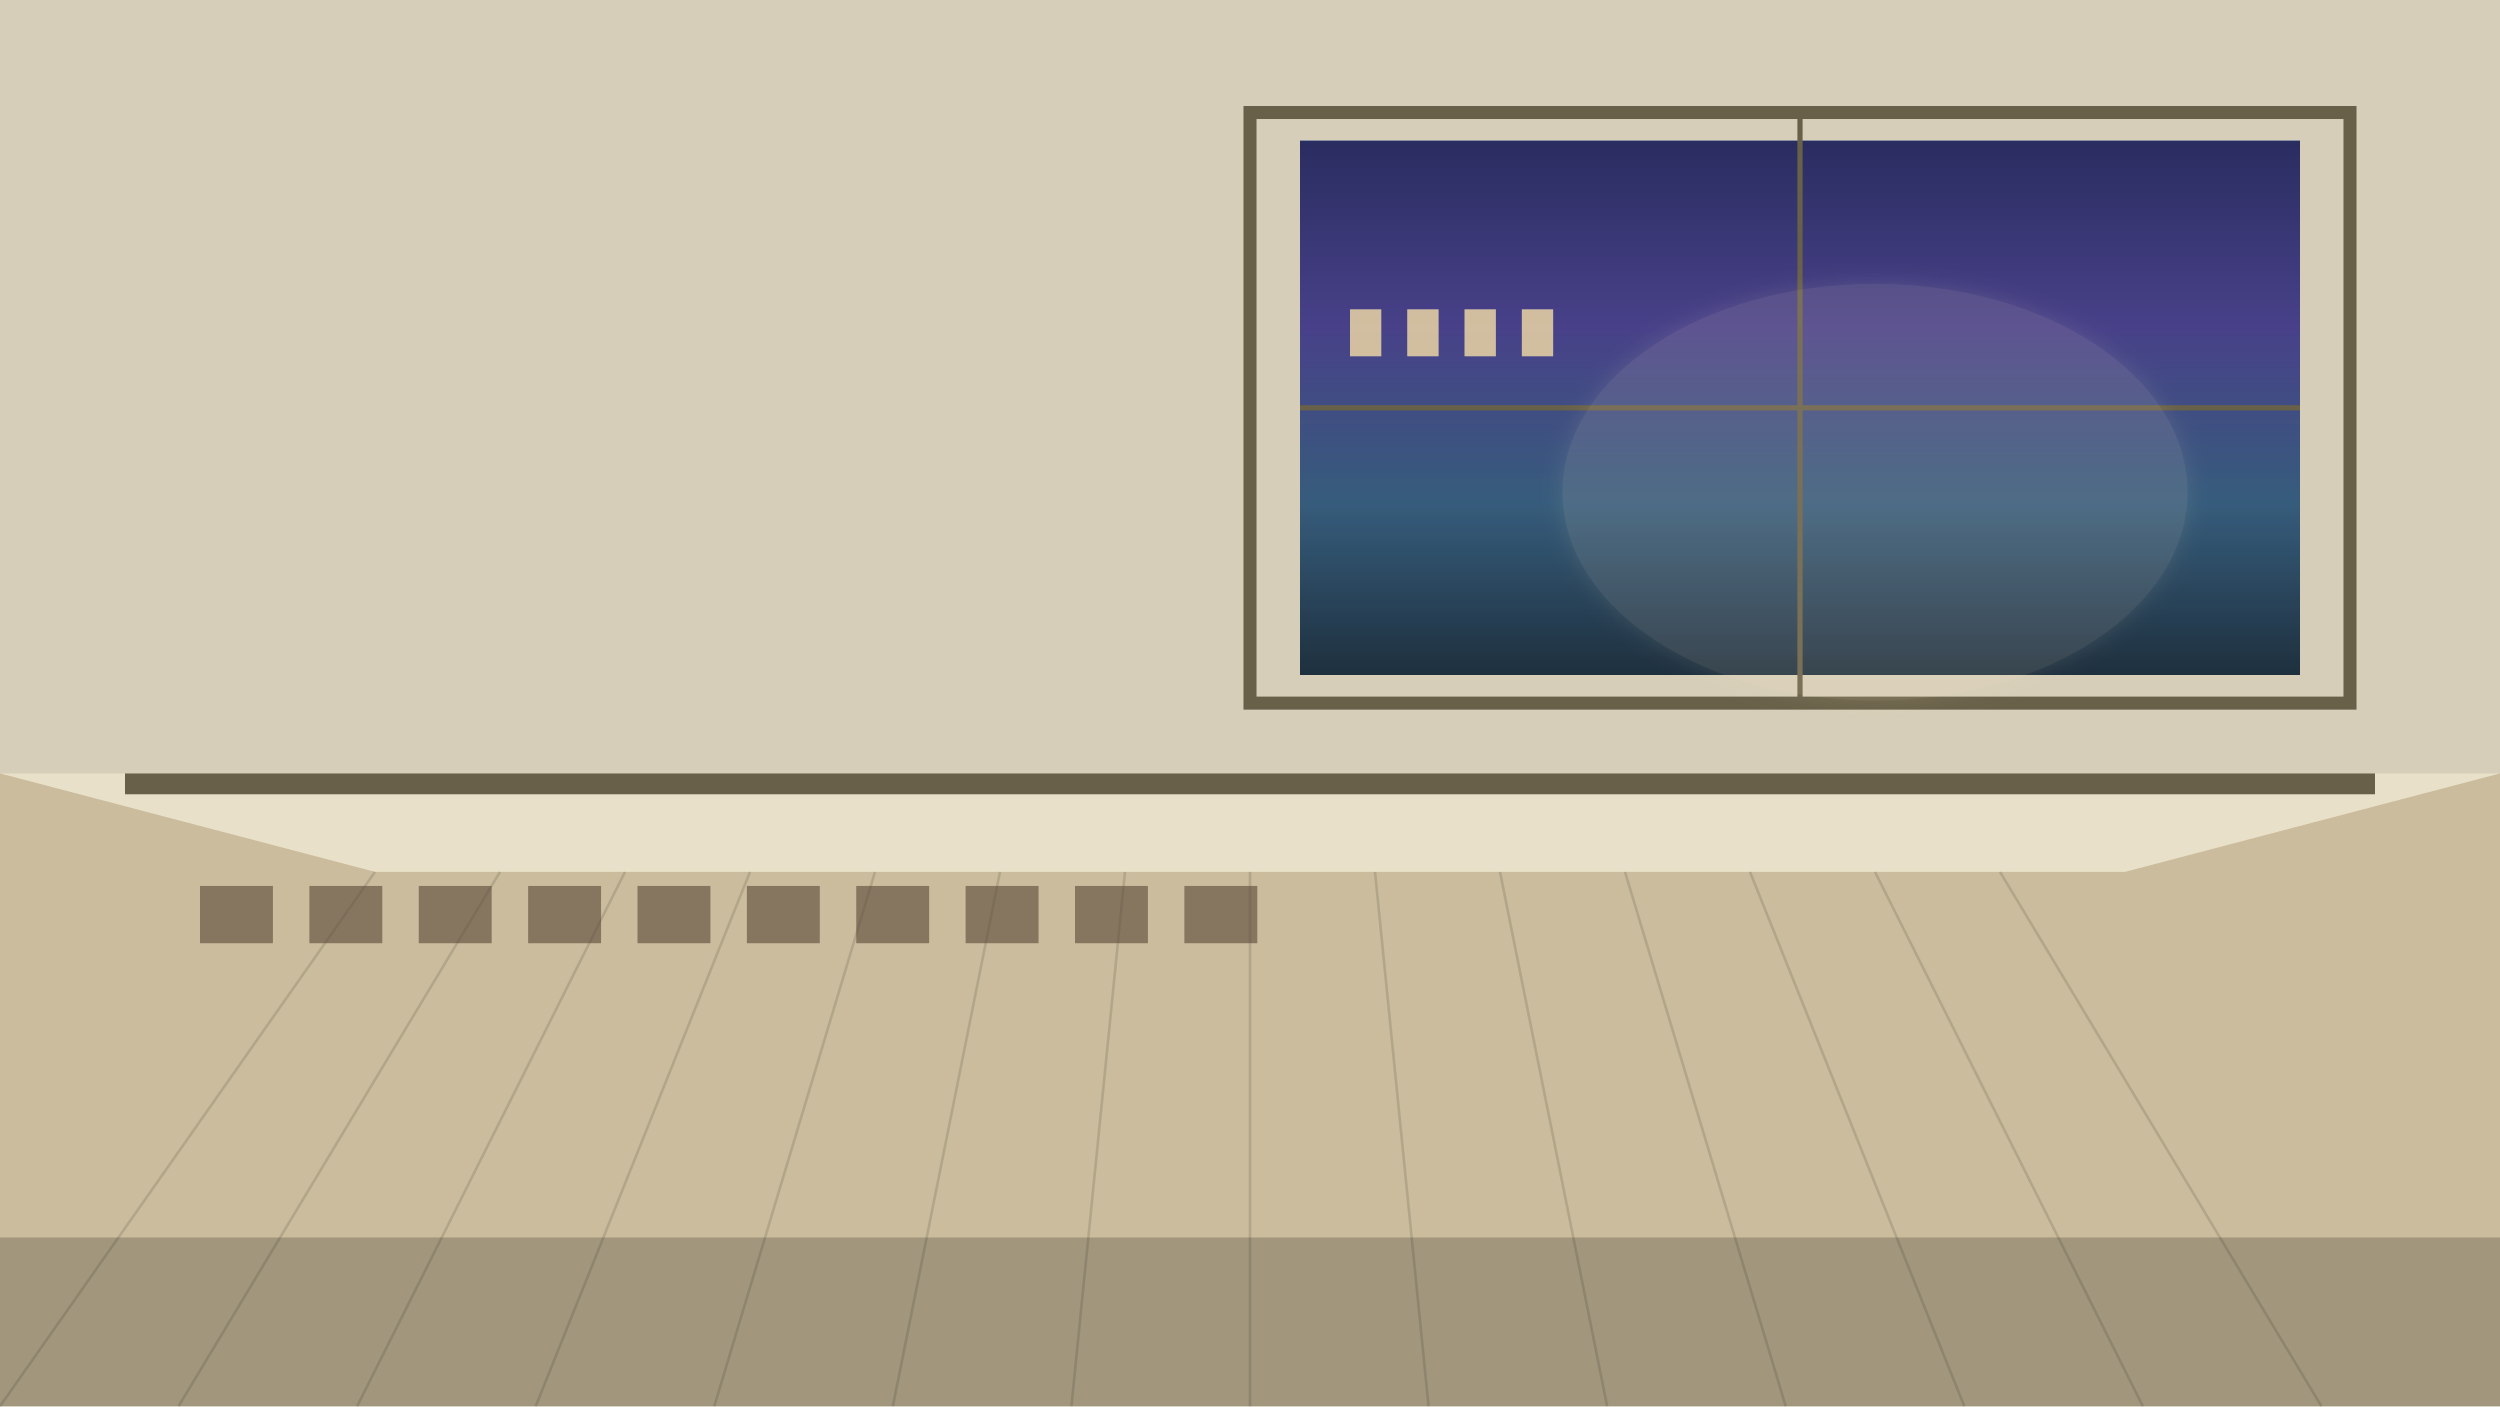
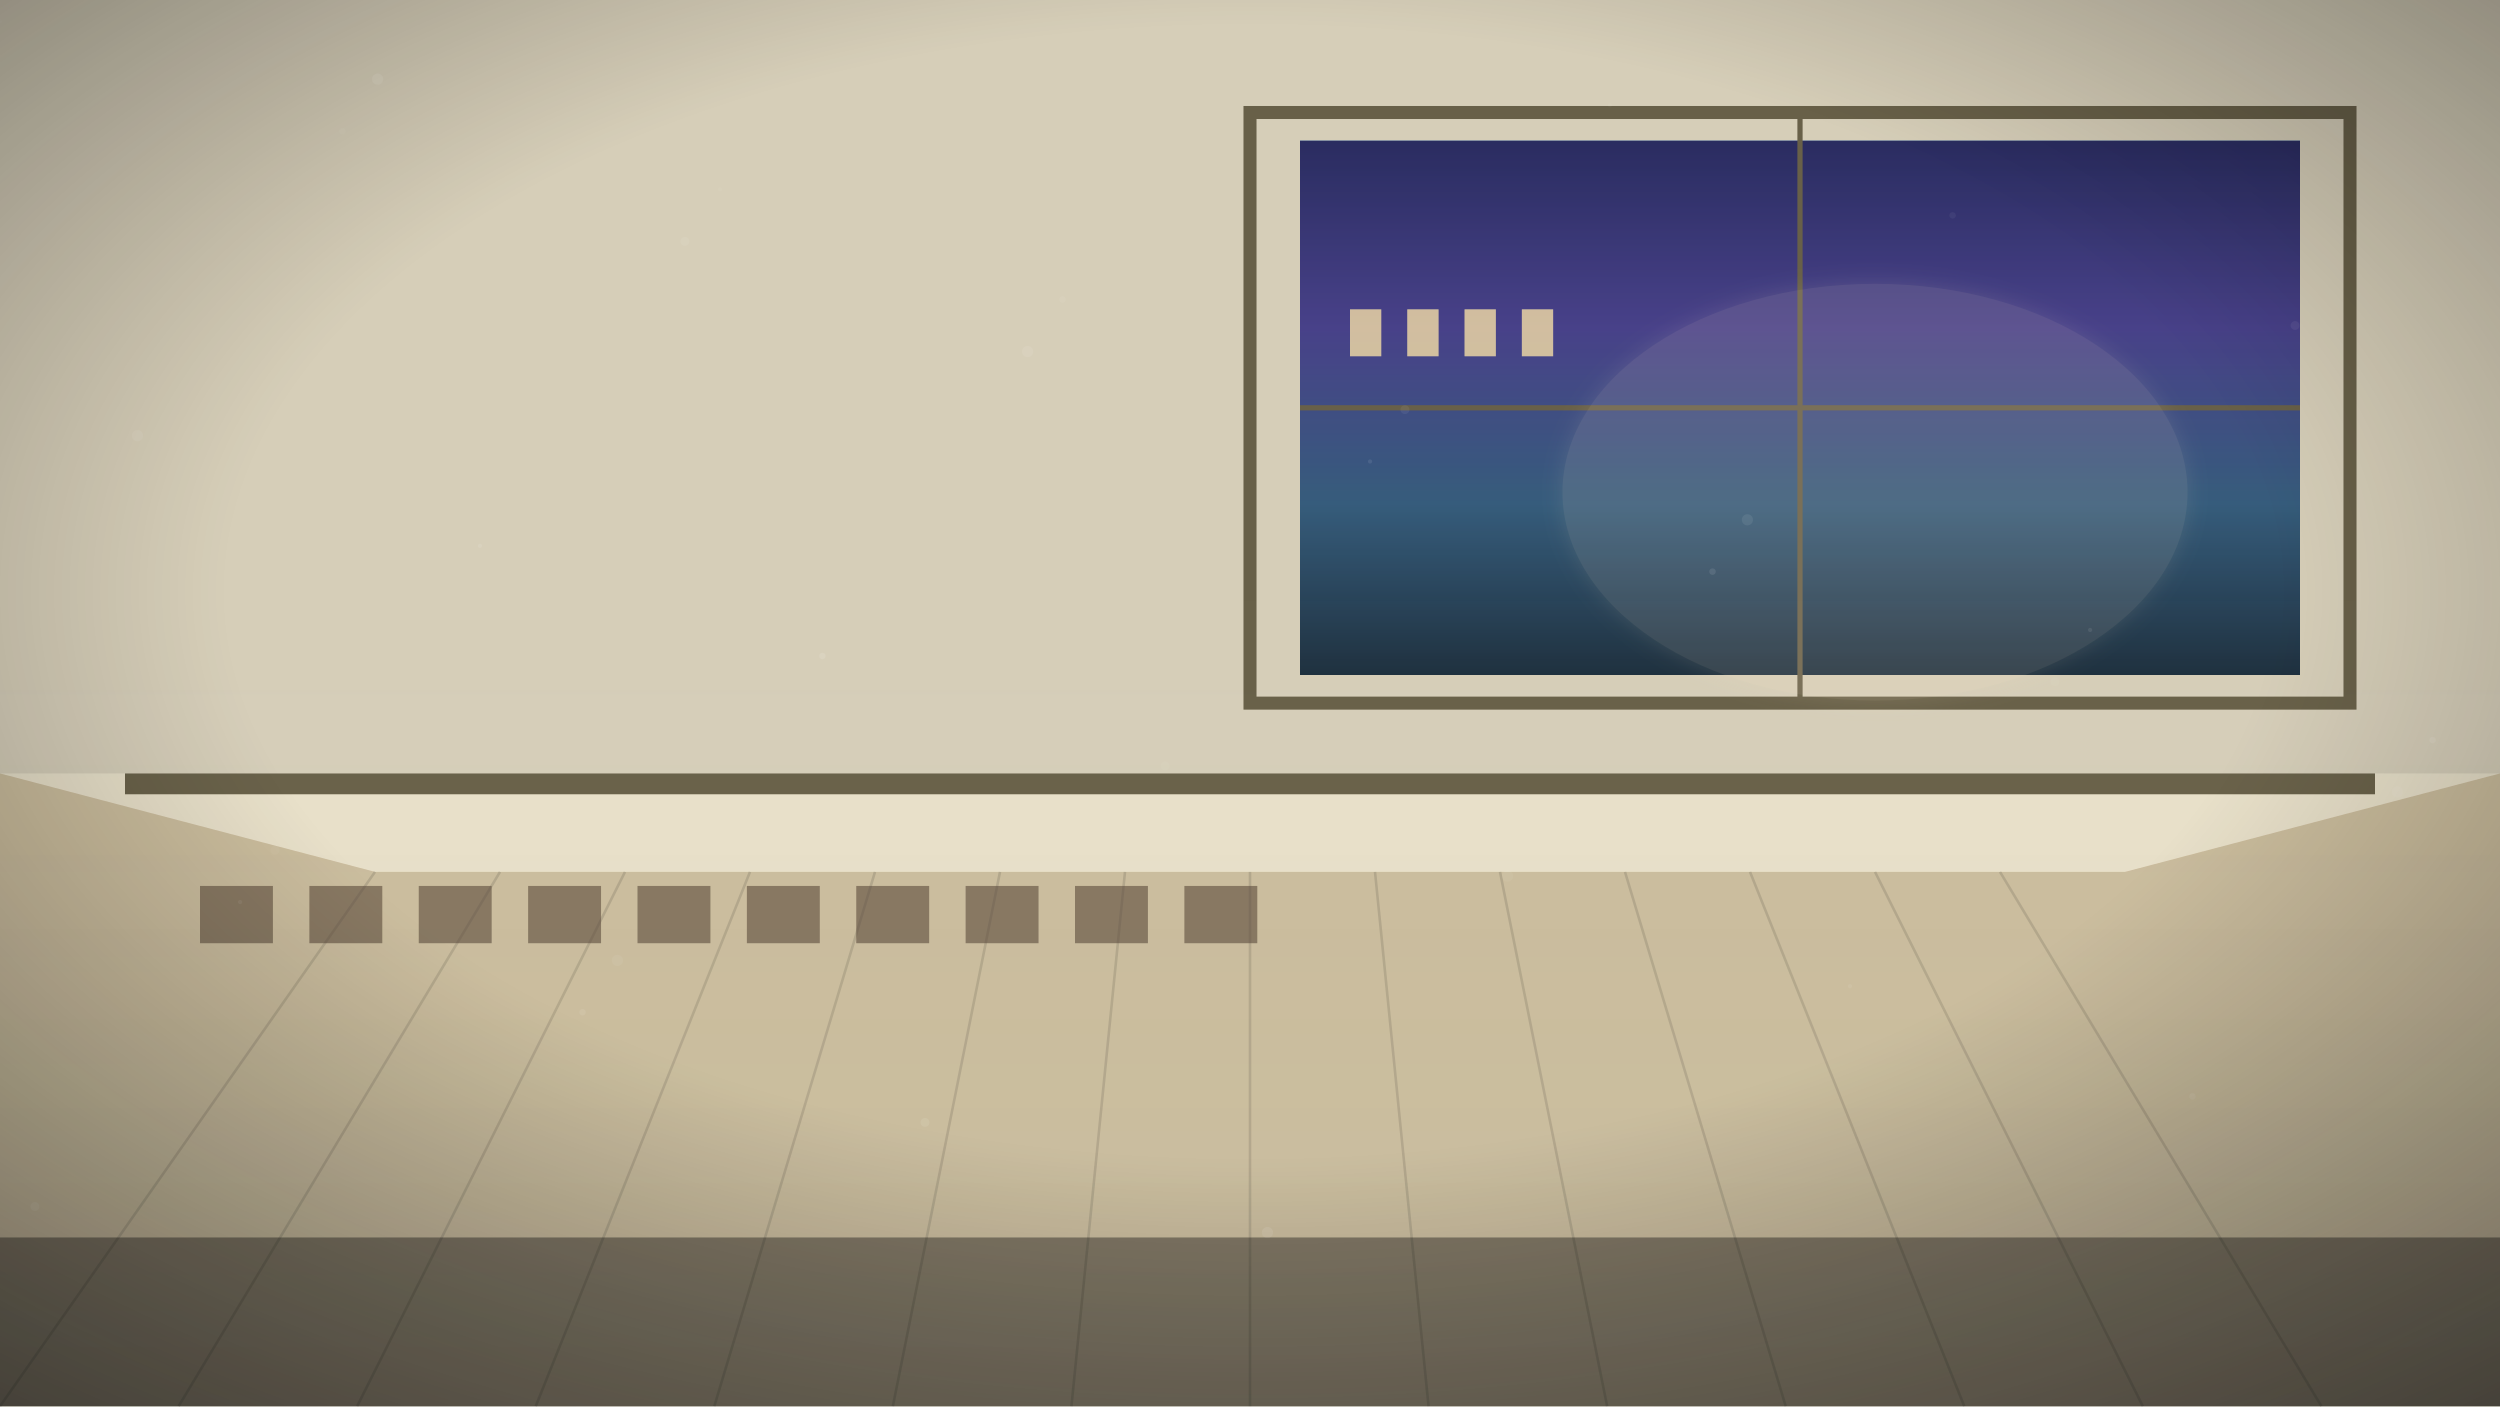
<svg xmlns="http://www.w3.org/2000/svg" viewBox="0 0 960 540" width="960" height="540">
  <defs>
    <linearGradient id="skyTop" x1="0" y1="0" x2="0" y2="1">
      <stop offset="0%" stop-color="#1a1048" />
      <stop offset="35%" stop-color="#3d2878" />
      <stop offset="68%" stop-color="#284868" />
      <stop offset="100%" stop-color="#0c1420" />
    </linearGradient>
    <linearGradient id="skyDay" x1="0" y1="0" x2="0" y2="1">
      <stop offset="0%" stop-color="#7ec8ff" />
      <stop offset="45%" stop-color="#a8d8f8" />
      <stop offset="78%" stop-color="#e8c878" />
      <stop offset="100%" stop-color="#88b868" />
    </linearGradient>
    <linearGradient id="skySunset" x1="0" y1="0" x2="0" y2="1">
      <stop offset="0%" stop-color="#ff6b4a" />
      <stop offset="28%" stop-color="#d84888" />
      <stop offset="55%" stop-color="#683878" />
      <stop offset="100%" stop-color="#120818" />
    </linearGradient>
    <linearGradient id="haze" x1="0" y1="0.4" x2="0" y2="1">
      <stop offset="0%" stop-color="#fff" stop-opacity="0" />
      <stop offset="100%" stop-color="#c8d8f0" stop-opacity="0.22" />
    </linearGradient>
    <filter id="softGlow" x="-40%" y="-40%" width="180%" height="180%">
      <feGaussianBlur stdDeviation="4" result="b" />
      <feMerge>
        <feMergeNode in="b" />
        <feMergeNode in="SourceGraphic" />
      </feMerge>
    </filter>
    <filter id="neonGlow" x="-60%" y="-60%" width="220%" height="220%">
      <feGaussianBlur stdDeviation="6" result="b" />
      <feMerge>
        <feMergeNode in="b" />
        <feMergeNode in="b" />
        <feMergeNode in="SourceGraphic" />
      </feMerge>
    </filter>
    <filter id="paintSoft" x="-2%" y="-2%" width="104%" height="104%">
      <feGaussianBlur stdDeviation="0.6" />
    </filter>
    <radialGradient id="sunDisc" cx="0.5" cy="0.5" r="0.5">
      <stop offset="0%" stop-color="#fff8e8" />
      <stop offset="55%" stop-color="#ffd080" />
      <stop offset="100%" stop-color="#ff904000" />
    </radialGradient>
    <radialGradient id="moonGlow" cx="0.5" cy="0.5" r="0.5">
      <stop offset="0%" stop-color="#fffef8" />
      <stop offset="40%" stop-color="#e8e0f0" />
      <stop offset="100%" stop-color="#e8e0f000" />
    </radialGradient>
    <linearGradient id="wallWarm" x1="0" y1="0" x2="1" y2="1">
      <stop offset="0%" stop-color="#fff0e4" />
      <stop offset="45%" stop-color="#e8c8b0" />
      <stop offset="100%" stop-color="#c8a088" />
    </linearGradient>
    <linearGradient id="wallCool" x1="0" y1="0" x2="0" y2="1">
      <stop offset="0%" stop-color="#eef2f8" />
      <stop offset="100%" stop-color="#b8c0d0" />
    </linearGradient>
    <linearGradient id="floorWood" x1="0" y1="0.6" x2="0" y2="1">
      <stop offset="0%" stop-color="#a88870" />
      <stop offset="100%" stop-color="#685040" />
    </linearGradient>
    <radialGradient id="lampGlow" cx="0.5" cy="0.5" r="0.5">
      <stop offset="0%" stop-color="#fff8e0" />
      <stop offset="70%" stop-color="#ffd898" stop-opacity="0.35" />
      <stop offset="100%" stop-color="#ffd898" stop-opacity="0" />
    </radialGradient>
+     <radialGradient id="vignette" cx="0.5" cy="0.42" r="0.78">
+       <stop offset="52%" stop-color="#000" stop-opacity="0" />
+       <stop offset="100%" stop-color="#030508" stop-opacity="0.48" />
+     </radialGradient>
  </defs>
  <rect width="960" height="540" fill="#e8e0c8" />
  <polygon points="0,297 0,540 960,540 960,297 816,334.8 144,334.8" fill="#c8b898" opacity="0.92" />
  <line x1="0" y1="540" x2="144" y2="334.8" stroke="#000" stroke-opacity="0.12" stroke-width="1" />
  <line x1="68.571" y1="540" x2="192" y2="334.8" stroke="#000" stroke-opacity="0.12" stroke-width="1" />
  <line x1="137.143" y1="540" x2="240" y2="334.8" stroke="#000" stroke-opacity="0.12" stroke-width="1" />
  <line x1="205.714" y1="540" x2="288" y2="334.8" stroke="#000" stroke-opacity="0.12" stroke-width="1" />
  <line x1="274.286" y1="540" x2="336" y2="334.8" stroke="#000" stroke-opacity="0.12" stroke-width="1" />
  <line x1="342.857" y1="540" x2="384" y2="334.8" stroke="#000" stroke-opacity="0.12" stroke-width="1" />
  <line x1="411.429" y1="540" x2="432" y2="334.8" stroke="#000" stroke-opacity="0.12" stroke-width="1" />
  <line x1="480" y1="540" x2="480" y2="334.8" stroke="#000" stroke-opacity="0.12" stroke-width="1" />
  <line x1="548.571" y1="540" x2="528" y2="334.8" stroke="#000" stroke-opacity="0.12" stroke-width="1" />
  <line x1="617.143" y1="540" x2="576" y2="334.8" stroke="#000" stroke-opacity="0.12" stroke-width="1" />
  <line x1="685.714" y1="540" x2="624" y2="334.8" stroke="#000" stroke-opacity="0.12" stroke-width="1" />
  <line x1="754.286" y1="540" x2="672" y2="334.8" stroke="#000" stroke-opacity="0.12" stroke-width="1" />
  <line x1="822.857" y1="540" x2="720" y2="334.8" stroke="#000" stroke-opacity="0.12" stroke-width="1" />
  <line x1="891.429" y1="540" x2="768" y2="334.8" stroke="#000" stroke-opacity="0.12" stroke-width="1" />
  <rect x="0" y="0" width="960" height="297" fill="#000" opacity="0.08" />
  <rect x="499.2" y="54" width="384" height="205.2" fill="#87ceeb" />
  <rect x="499.2" y="54" width="384" height="205.2" fill="url(#skyTop)" opacity="0.85" />
  <rect x="518.4" y="118.8" width="12" height="18" fill="#ffe8a8" opacity="0.5" />
  <rect x="540.4" y="118.8" width="12" height="18" fill="#ffe8a8" opacity="0.5" />
  <rect x="562.4" y="118.8" width="12" height="18" fill="#ffe8a8" opacity="0.5" />
  <rect x="584.4" y="118.8" width="12" height="18" fill="#ffe8a8" opacity="0.5" />
  <rect x="518.4" y="118.8" width="12" height="18" fill="#ffe8a8" opacity="0.5" />
  <rect x="540.4" y="118.8" width="12" height="18" fill="#ffe8a8" opacity="0.5" />
  <rect x="562.4" y="118.8" width="12" height="18" fill="#ffe8a8" opacity="0.5" />
  <rect x="584.4" y="118.8" width="12" height="18" fill="#ffe8a8" opacity="0.5" />
  <rect x="480" y="43.2" width="422.4" height="226.8" fill="none" stroke="#686048" stroke-width="5" />
  <path d="M691.2 43.2 L691.2 270 M499.2 156.6 L883.2 156.6" stroke="#686048" stroke-width="2" />
  <ellipse cx="720" cy="189" rx="120" ry="80" fill="#ffe8c8" opacity="0.12" filter="url(#softGlow)" />
  <rect x="48" y="297" width="864" height="8" fill="#686048" />
  <rect x="76.8" y="340.2" width="28" height="22" fill="#584838" opacity="0.6" />
  <rect x="118.8" y="340.2" width="28" height="22" fill="#584838" opacity="0.6" />
  <rect x="160.8" y="340.2" width="28" height="22" fill="#584838" opacity="0.6" />
  <rect x="202.8" y="340.2" width="28" height="22" fill="#584838" opacity="0.6" />
  <rect x="244.8" y="340.2" width="28" height="22" fill="#584838" opacity="0.6" />
  <rect x="286.8" y="340.2" width="28" height="22" fill="#584838" opacity="0.6" />
  <rect x="328.8" y="340.2" width="28" height="22" fill="#584838" opacity="0.6" />
  <rect x="370.8" y="340.2" width="28" height="22" fill="#584838" opacity="0.6" />
  <rect x="412.8" y="340.2" width="28" height="22" fill="#584838" opacity="0.6" />
  <rect x="454.8" y="340.2" width="28" height="22" fill="#584838" opacity="0.6" />
  <rect x="0" y="475.2" width="960" height="64.8" fill="#000" opacity="0.2" />
+   <circle cx="0.0" cy="8.1" r="0.80" fill="#fff" opacity="0.035" />
+   <circle cx="131.5" cy="50.4" r="1.25" fill="#fff" opacity="0.047" />
+   <circle cx="263.0" cy="92.7" r="1.70" fill="#fff" opacity="0.059" />
+   <circle cx="394.6" cy="135.0" r="2.15" fill="#fff" opacity="0.071" />
+   <circle cx="526.1" cy="177.2" r="0.80" fill="#fff" opacity="0.083" />
+   <circle cx="657.6" cy="219.5" r="1.25" fill="#fff" opacity="0.095" />
+   <circle cx="789.1" cy="261.8" r="1.70" fill="#fff" opacity="0.035" />
+   <circle cx="920.6" cy="304.1" r="2.15" fill="#fff" opacity="0.047" />
+   <circle cx="92.2" cy="346.4" r="0.80" fill="#fff" opacity="0.059" />
+   <circle cx="223.7" cy="388.7" r="1.25" fill="#fff" opacity="0.071" />
+   <circle cx="355.2" cy="431.0" r="1.70" fill="#fff" opacity="0.083" />
+   <circle cx="486.7" cy="473.3" r="2.15" fill="#fff" opacity="0.095" />
+   <circle cx="618.2" cy="40.4" r="0.80" fill="#fff" opacity="0.035" />
+   <circle cx="749.8" cy="82.7" r="1.25" fill="#fff" opacity="0.047" />
+   <circle cx="881.3" cy="125.0" r="1.70" fill="#fff" opacity="0.059" />
+   <circle cx="52.8" cy="167.3" r="2.15" fill="#fff" opacity="0.071" />
+   <circle cx="184.3" cy="209.6" r="0.80" fill="#fff" opacity="0.083" />
+   <circle cx="315.8" cy="251.9" r="1.25" fill="#fff" opacity="0.095" />
+   <circle cx="447.4" cy="294.1" r="1.70" fill="#fff" opacity="0.035" />
+   <circle cx="578.9" cy="336.4" r="2.15" fill="#fff" opacity="0.047" />
+   <circle cx="710.4" cy="378.7" r="0.80" fill="#fff" opacity="0.059" />
+   <circle cx="841.9" cy="421.0" r="1.25" fill="#fff" opacity="0.071" />
+   <circle cx="13.4" cy="463.3" r="1.70" fill="#fff" opacity="0.083" />
+   <circle cx="145.0" cy="30.4" r="2.15" fill="#fff" opacity="0.095" />
+   <circle cx="276.5" cy="72.7" r="0.80" fill="#fff" opacity="0.035" />
+   <circle cx="408.0" cy="115.0" r="1.25" fill="#fff" opacity="0.047" />
+   <circle cx="539.5" cy="157.3" r="1.70" fill="#fff" opacity="0.059" />
+   <circle cx="671.0" cy="199.6" r="2.15" fill="#fff" opacity="0.071" />
+   <circle cx="802.6" cy="241.9" r="0.80" fill="#fff" opacity="0.083" />
+   <circle cx="934.1" cy="284.2" r="1.25" fill="#fff" opacity="0.095" />
+   <circle cx="105.6" cy="326.5" r="1.70" fill="#fff" opacity="0.035" />
+   <circle cx="237.1" cy="368.8" r="2.15" fill="#fff" opacity="0.047" />
+   <rect width="960" height="540" fill="url(#haze)" opacity="0.18" />
+   <rect width="960" height="540" fill="url(#vignette)" />
+   <rect x="0" y="475.2" width="960" height="64.8" fill="#000" opacity="0.22" />
</svg>
